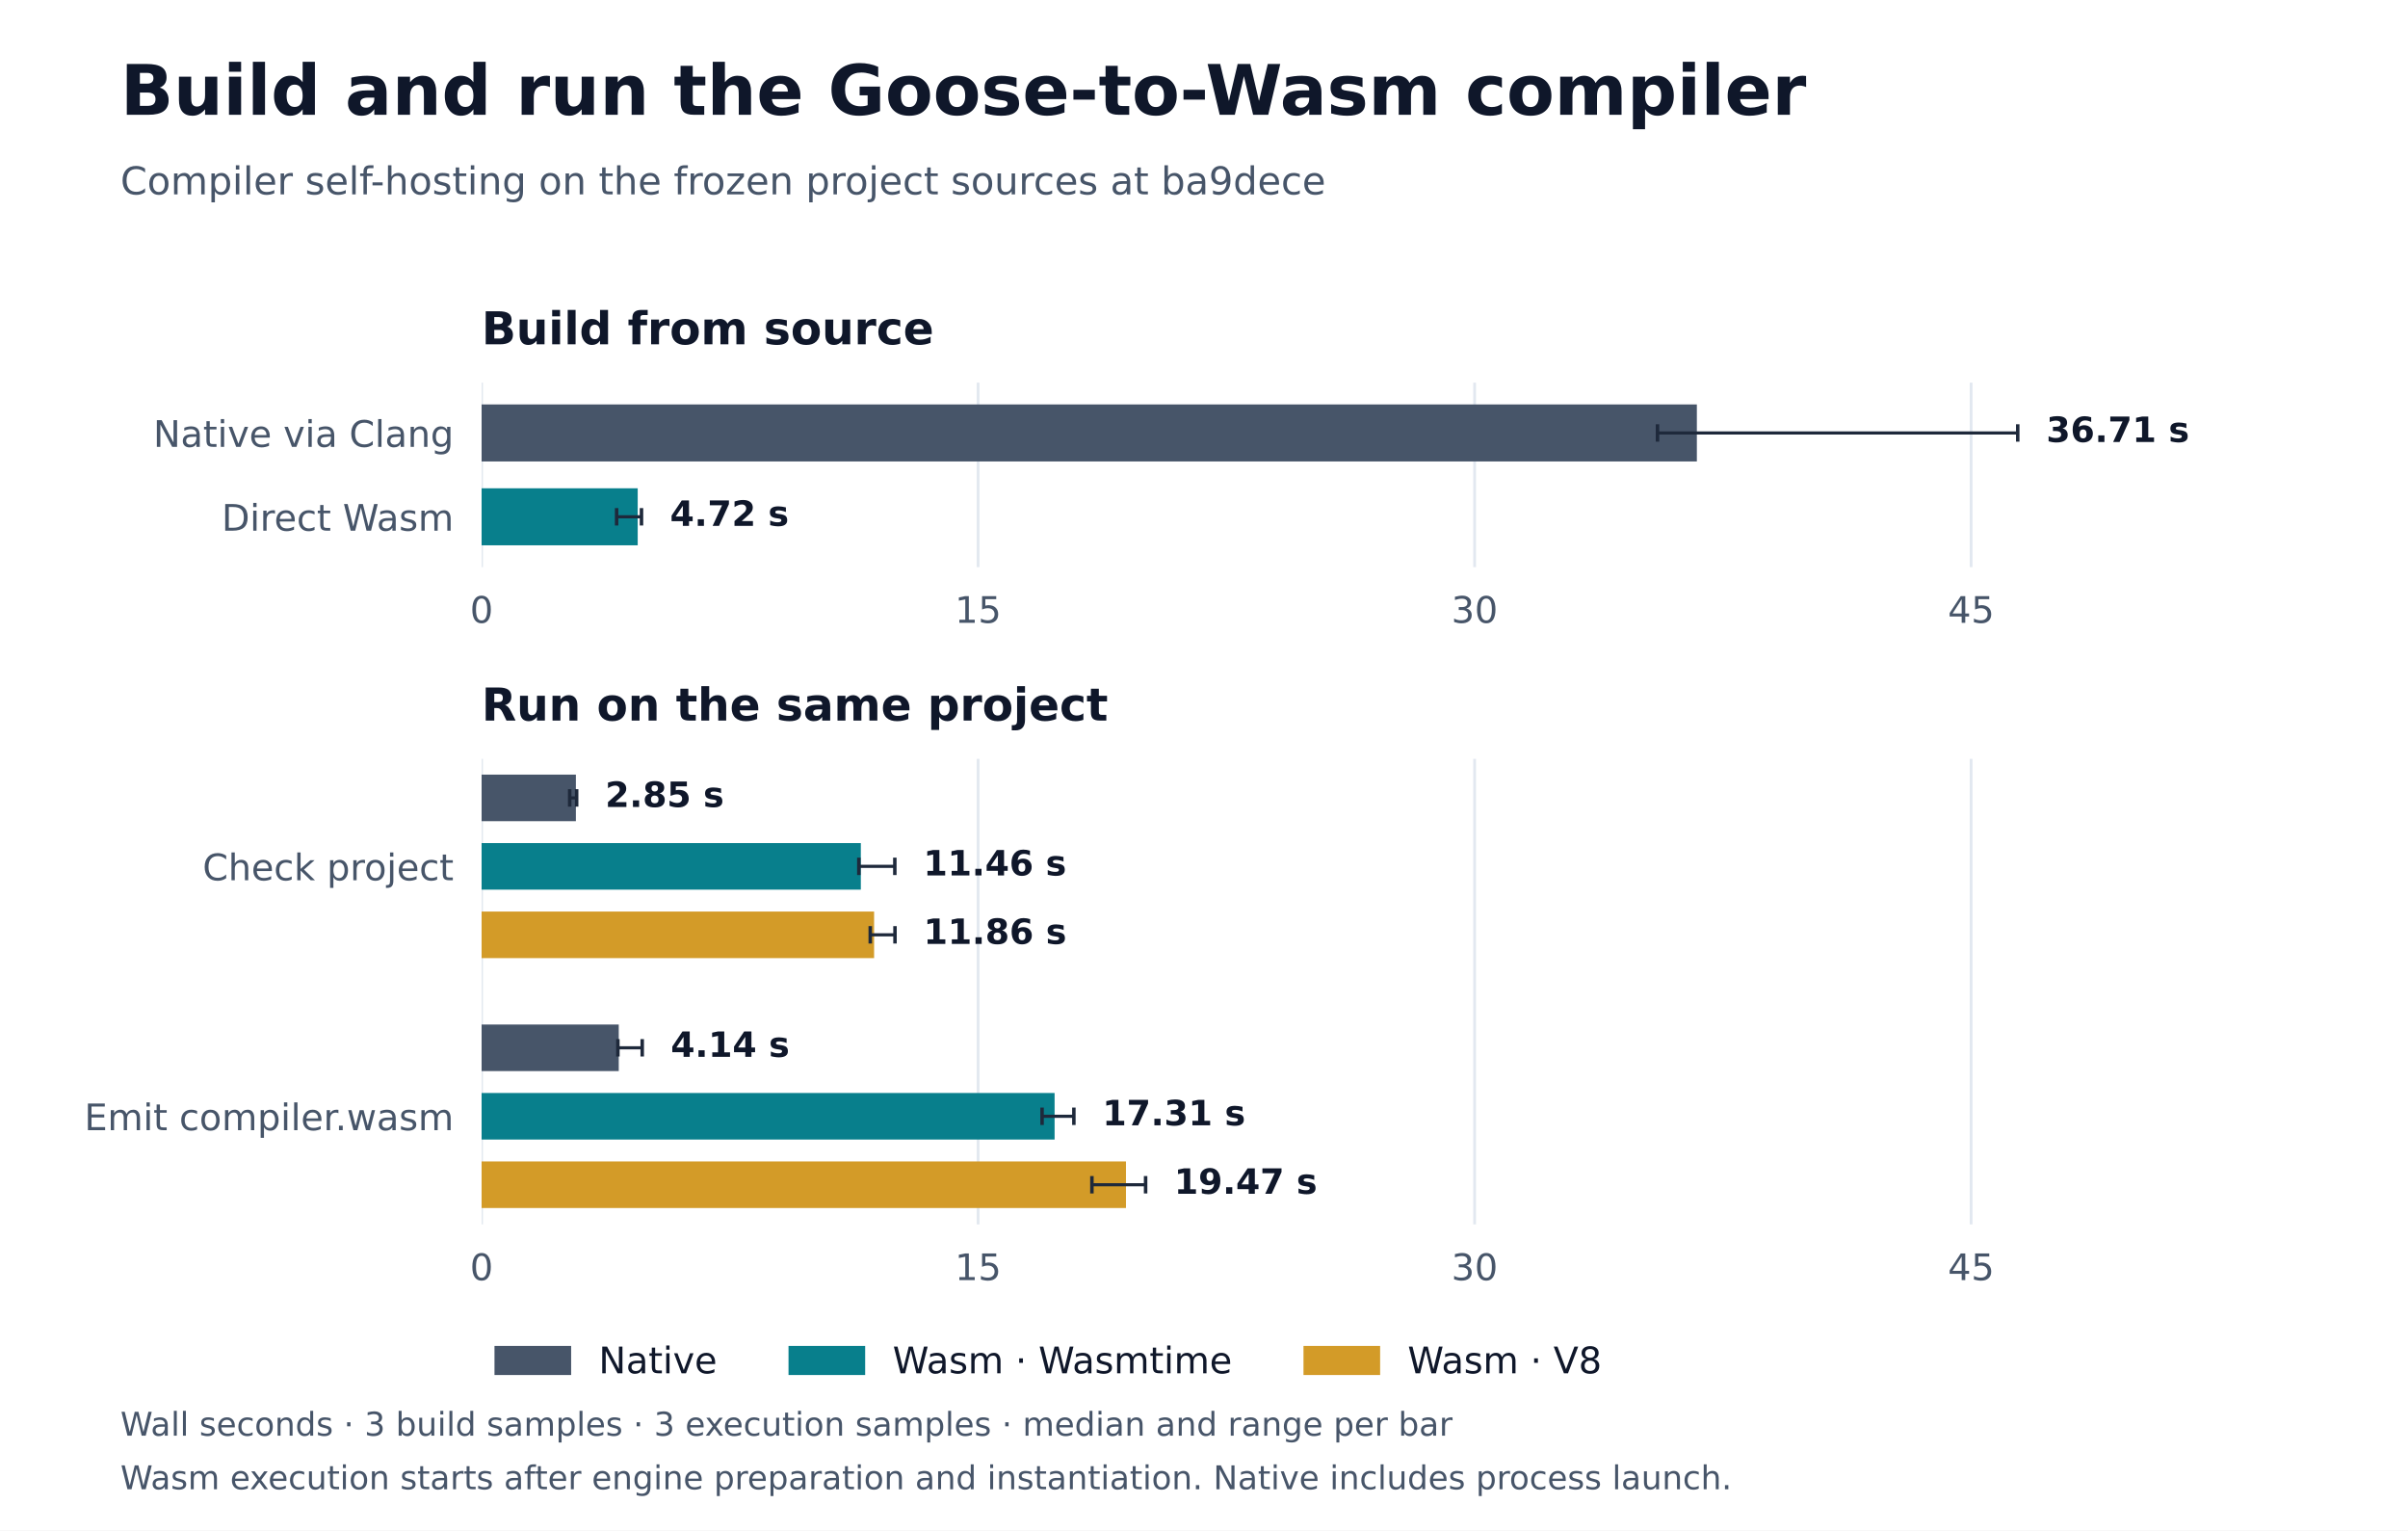
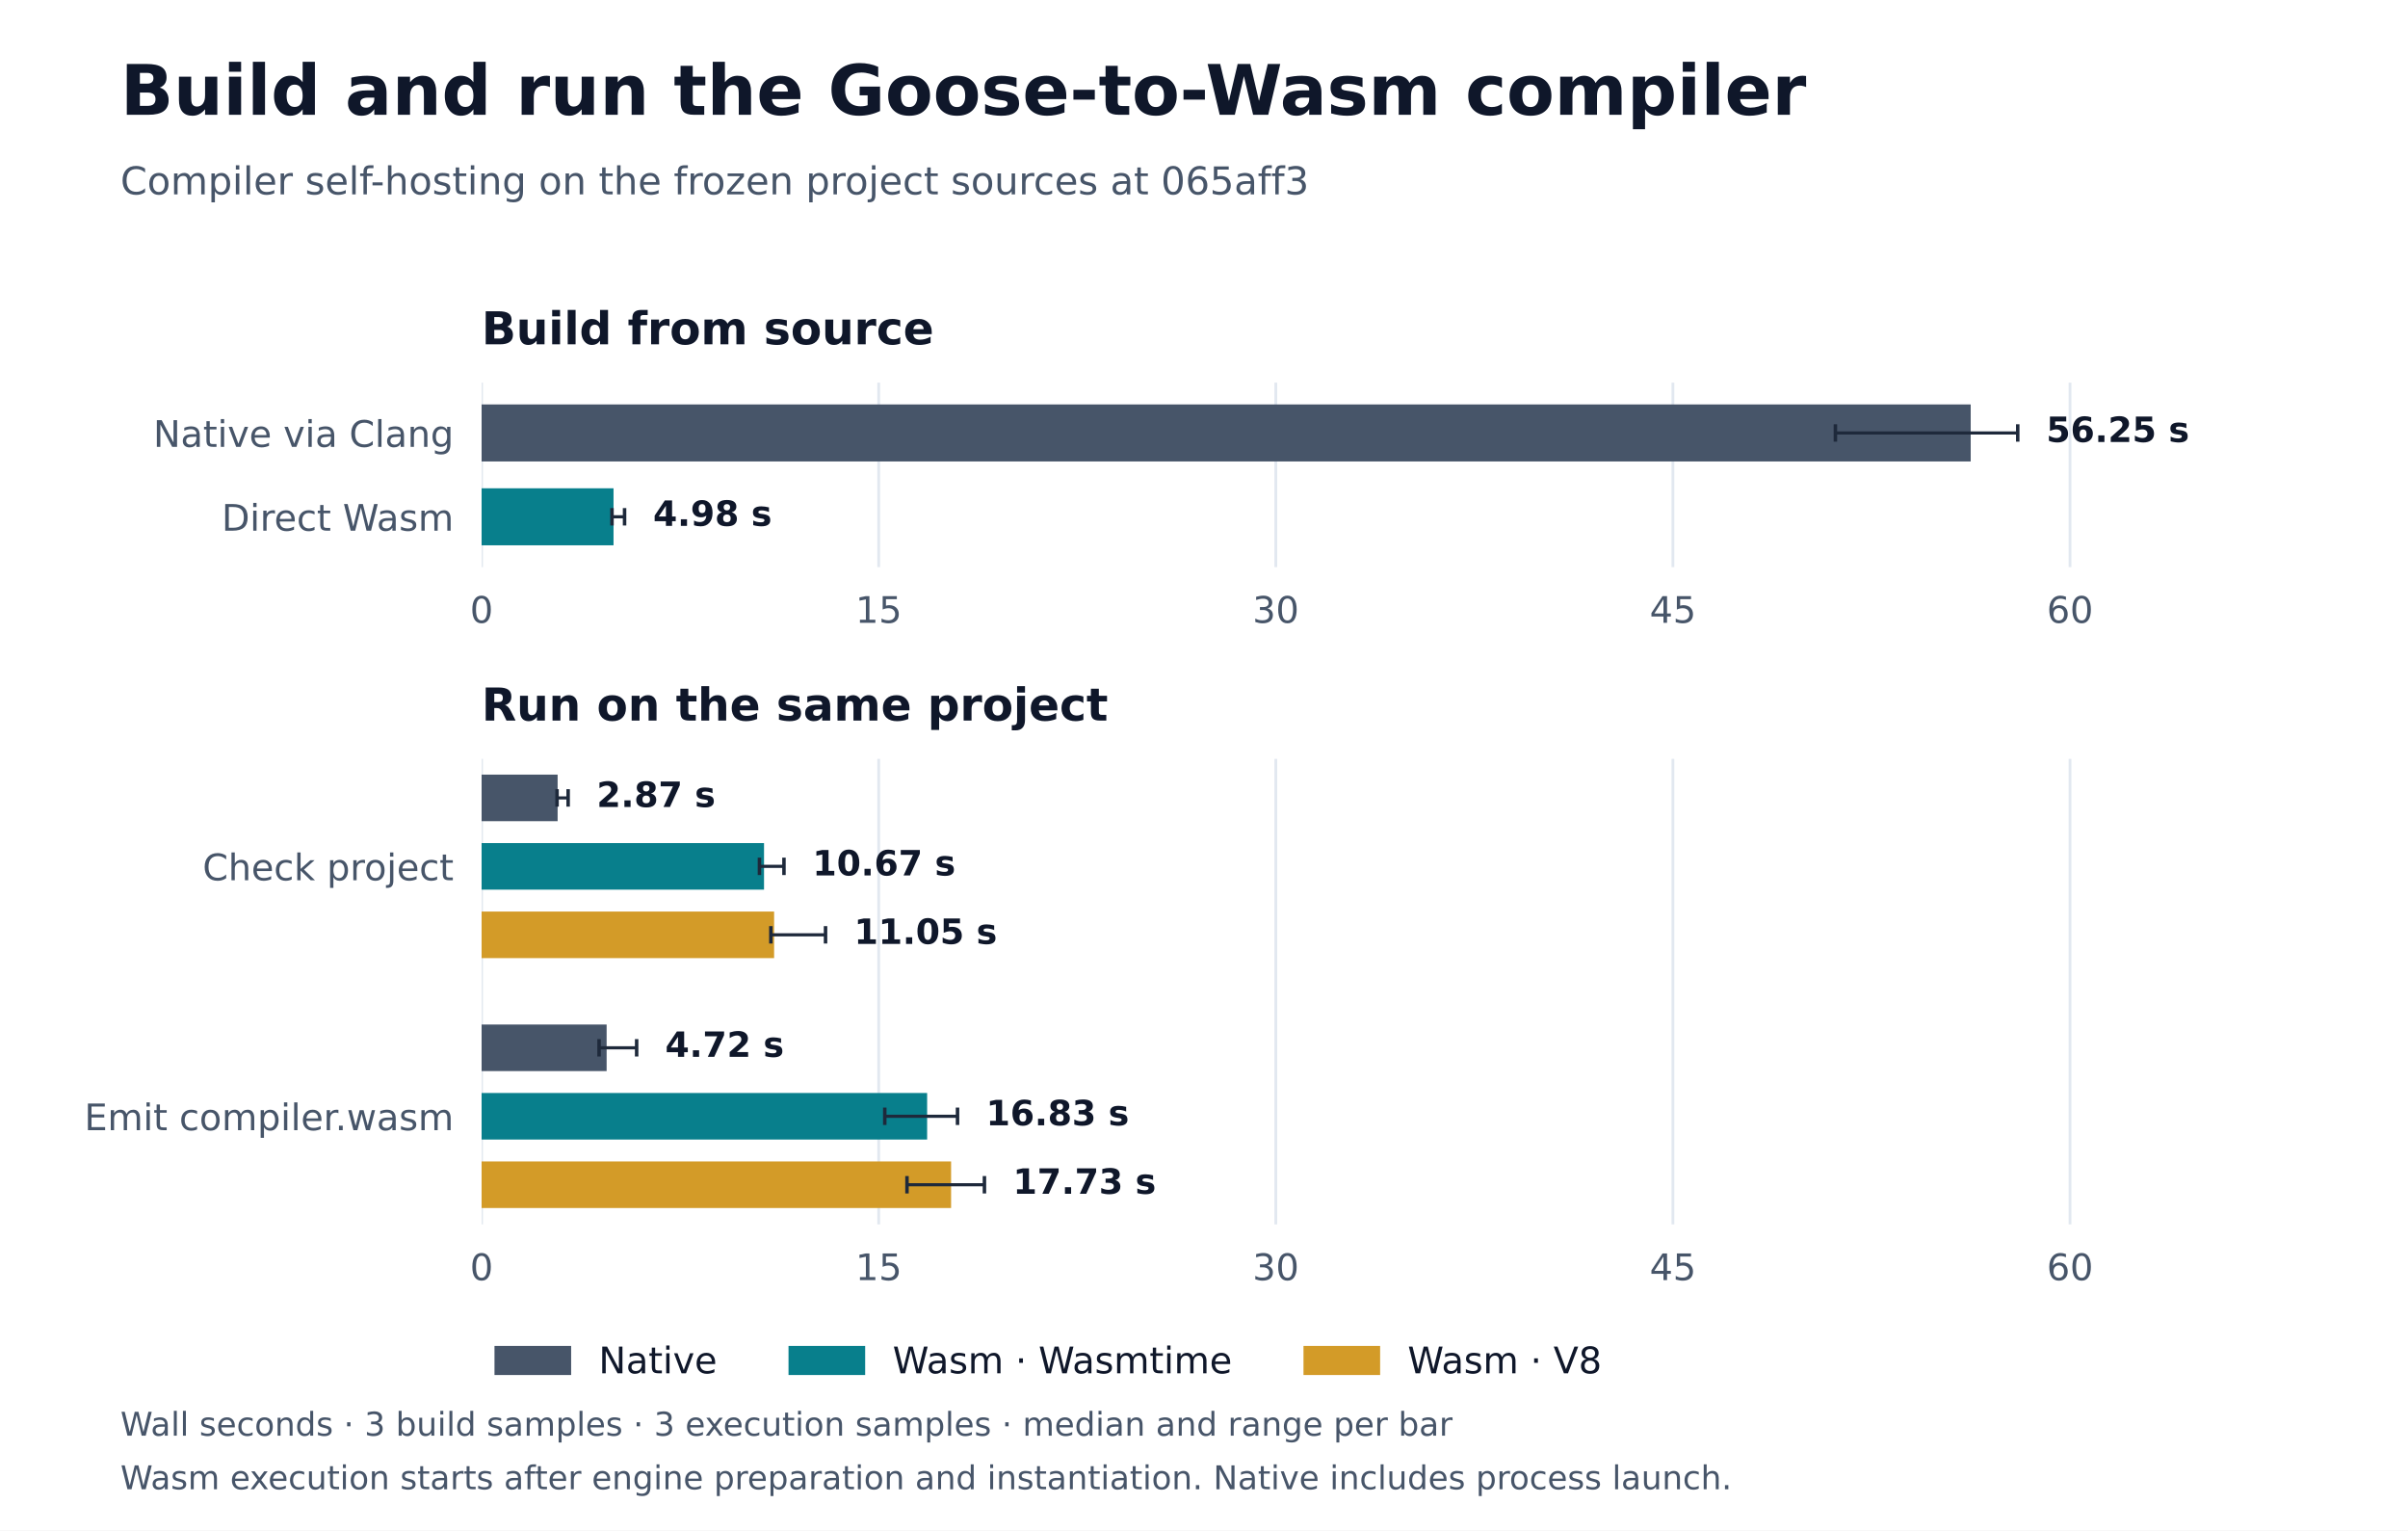
<svg xmlns="http://www.w3.org/2000/svg" xmlns:xlink="http://www.w3.org/1999/xlink" width="691.2pt" height="439.2pt" viewBox="0 0 691.2 439.2" version="1.1">
  <defs>
    <style type="text/css">*{stroke-linejoin: round; stroke-linecap: butt}</style>
  </defs>
  <g id="figure_1">
    <g id="patch_1">
      <path d="M 0 439.2 L 691.2 439.2 L 691.2 0 L 0 0 z " style="fill: #ffffff" />
    </g>
    <g id="axes_1">
      <g id="patch_2">
        <path d="M 138.24 162.735 L 649.728 162.735 L 649.728 109.8 L 138.24 109.8 z " style="fill: #ffffff" />
      </g>
      <g id="matplotlib.axis_1">
        <g id="xtick_1">
          <g id="line2d_1">
            <path d="M 138.24 162.735 L 138.24 109.8 " clip-path="url(#p8ee280f286)" style="fill: none; stroke: #e2e8f0; stroke-width: 0.8; stroke-linecap: square" />
          </g>
          <g id="line2d_2" />
          <g id="text_1">
            <text style="font-size: 10.5px; font-family: 'DejaVu Sans'; text-anchor: middle; fill: #475569" x="138.24" y="178.713" transform="rotate(-0 138.24 178.7125)">0</text>
          </g>
        </g>
        <g id="xtick_2">
          <g id="line2d_3">
-             <path d="M 280.759 162.735 L 280.759 109.8 " clip-path="url(#p8ee280f286)" style="fill: none; stroke: #e2e8f0; stroke-width: 0.8; stroke-linecap: square" />
+             <path d="M 252.226 162.735 L 252.226 109.8 " clip-path="url(#p8ee280f286)" style="fill: none; stroke: #e2e8f0; stroke-width: 0.8; stroke-linecap: square" />
          </g>
          <g id="line2d_4" />
          <g id="text_2">
-             <text style="font-size: 10.5px; font-family: 'DejaVu Sans'; text-anchor: middle; fill: #475569" x="280.759" y="178.713" transform="rotate(-0 280.7588 178.7125)">15</text>
+             <text style="font-size: 10.5px; font-family: 'DejaVu Sans'; text-anchor: middle; fill: #475569" x="252.226" y="178.713" transform="rotate(-0 252.2257 178.7125)">15</text>
          </g>
        </g>
        <g id="xtick_3">
          <g id="line2d_5">
-             <path d="M 423.278 162.735 L 423.278 109.8 " clip-path="url(#p8ee280f286)" style="fill: none; stroke: #e2e8f0; stroke-width: 0.8; stroke-linecap: square" />
+             <path d="M 366.211 162.735 L 366.211 109.8 " clip-path="url(#p8ee280f286)" style="fill: none; stroke: #e2e8f0; stroke-width: 0.8; stroke-linecap: square" />
          </g>
          <g id="line2d_6" />
          <g id="text_3">
-             <text style="font-size: 10.5px; font-family: 'DejaVu Sans'; text-anchor: middle; fill: #475569" x="423.278" y="178.713" transform="rotate(-0 423.2775 178.7125)">30</text>
+             <text style="font-size: 10.5px; font-family: 'DejaVu Sans'; text-anchor: middle; fill: #475569" x="366.211" y="178.713" transform="rotate(-0 366.2115 178.7125)">30</text>
          </g>
        </g>
        <g id="xtick_4">
          <g id="line2d_7">
-             <path d="M 565.796 162.735 L 565.796 109.8 " clip-path="url(#p8ee280f286)" style="fill: none; stroke: #e2e8f0; stroke-width: 0.8; stroke-linecap: square" />
+             <path d="M 480.197 162.735 L 480.197 109.8 " clip-path="url(#p8ee280f286)" style="fill: none; stroke: #e2e8f0; stroke-width: 0.8; stroke-linecap: square" />
          </g>
          <g id="line2d_8" />
          <g id="text_4">
-             <text style="font-size: 10.5px; font-family: 'DejaVu Sans'; text-anchor: middle; fill: #475569" x="565.796" y="178.713" transform="rotate(-0 565.7963 178.7125)">45</text>
+             <text style="font-size: 10.5px; font-family: 'DejaVu Sans'; text-anchor: middle; fill: #475569" x="480.197" y="178.713" transform="rotate(-0 480.1972 178.7125)">45</text>
+           </g>
+         </g>
+         <g id="xtick_5">
+           <g id="line2d_9">
+             <path d="M 594.183 162.735 L 594.183 109.8 " clip-path="url(#p8ee280f286)" style="fill: none; stroke: #e2e8f0; stroke-width: 0.8; stroke-linecap: square" />
+           </g>
+           <g id="line2d_10" />
+           <g id="text_5">
+             <text style="font-size: 10.5px; font-family: 'DejaVu Sans'; text-anchor: middle; fill: #475569" x="594.183" y="178.713" transform="rotate(-0 594.1829 178.7125)">60</text>
          </g>
        </g>
      </g>
      <g id="matplotlib.axis_2">
        <g id="ytick_1">
-           <g id="line2d_9" />
-           <g id="text_5">
+           <g id="line2d_11" />
+           <g id="text_6">
            <text style="font-size: 10.5px; font-family: 'DejaVu Sans'; text-anchor: end; fill: #475569" x="130.24" y="128.226" transform="rotate(-0 130.24 128.226)">Native via Clang</text>
          </g>
        </g>
        <g id="ytick_2">
-           <g id="line2d_10" />
-           <g id="text_6">
+           <g id="line2d_12" />
+           <g id="text_7">
            <text style="font-size: 10.5px; font-family: 'DejaVu Sans'; text-anchor: end; fill: #475569" x="130.24" y="152.287" transform="rotate(-0 130.24 152.2874)">Direct Wasm</text>
          </g>
        </g>
      </g>
      <g id="patch_3">
-         <path d="M 138.24 116.056 L 487.072 116.056 L 487.072 132.418 L 138.24 132.418 z " clip-path="url(#p8ee280f286)" style="fill: #475569" />
+         <path d="M 138.24 116.056 L 565.676 116.056 L 565.676 132.418 L 138.24 132.418 z " clip-path="url(#p8ee280f286)" style="fill: #475569" />
      </g>
      <g id="patch_4">
-         <path d="M 138.24 140.117 L 183.049 140.117 L 183.049 156.479 L 138.24 156.479 z " clip-path="url(#p8ee280f286)" style="fill: #087f8c" />
+         <path d="M 138.24 140.117 L 176.109 140.117 L 176.109 156.479 L 138.24 156.479 z " clip-path="url(#p8ee280f286)" style="fill: #087f8c" />
      </g>
      <g id="LineCollection_1">
-         <path d="M 475.774 124.237 L 579.178 124.237 " clip-path="url(#p8ee280f286)" style="fill: none; stroke: #1e293b; stroke-width: 0.9" />
-       </g>
-       <g id="line2d_11">
+         <path d="M 526.841 124.237 L 579.178 124.237 " clip-path="url(#p8ee280f286)" style="fill: none; stroke: #1e293b; stroke-width: 0.9" />
+       </g>
+       <g id="line2d_13">
        <defs>
          <path id="m0acf684bec" d="M 0 2.5 L 0 -2.5 " style="stroke: #1e293b" />
        </defs>
        <g clip-path="url(#p8ee280f286)">
-           <use xlink:href="#m0acf684bec" x="475.774" y="124.237" style="fill: #1f77b4; stroke: #1e293b" />
-         </g>
-       </g>
-       <g id="line2d_12">
+           <use xlink:href="#m0acf684bec" x="526.841" y="124.237" style="fill: #1f77b4; stroke: #1e293b" />
+         </g>
+       </g>
+       <g id="line2d_14">
        <g clip-path="url(#p8ee280f286)">
          <use xlink:href="#m0acf684bec" x="579.178" y="124.237" style="fill: #1f77b4; stroke: #1e293b" />
        </g>
      </g>
      <g id="LineCollection_2">
-         <path d="M 176.996 148.298 L 184.135 148.298 " clip-path="url(#p8ee280f286)" style="fill: none; stroke: #1e293b; stroke-width: 0.9" />
-       </g>
-       <g id="line2d_13">
+         <path d="M 175.667 148.298 L 179.277 148.298 " clip-path="url(#p8ee280f286)" style="fill: none; stroke: #1e293b; stroke-width: 0.9" />
+       </g>
+       <g id="line2d_15">
        <g clip-path="url(#p8ee280f286)">
-           <use xlink:href="#m0acf684bec" x="176.996" y="148.298" style="fill: #1f77b4; stroke: #1e293b" />
-         </g>
-       </g>
-       <g id="line2d_14">
+           <use xlink:href="#m0acf684bec" x="175.667" y="148.298" style="fill: #1f77b4; stroke: #1e293b" />
+         </g>
+       </g>
+       <g id="line2d_16">
        <g clip-path="url(#p8ee280f286)">
-           <use xlink:href="#m0acf684bec" x="184.135" y="148.298" style="fill: #1f77b4; stroke: #1e293b" />
-         </g>
-       </g>
-       <g id="text_7">
-         <text style="font-weight: 700; font-size: 10px; font-family: 'DejaVu Sans'; text-anchor: start; fill: #0f172a" x="587.362" y="126.834" transform="rotate(-0 587.3617 126.8345)">36.71 s</text>
+           <use xlink:href="#m0acf684bec" x="179.277" y="148.298" style="fill: #1f77b4; stroke: #1e293b" />
+         </g>
      </g>
      <g id="text_8">
-         <text style="font-weight: 700; font-size: 10px; font-family: 'DejaVu Sans'; text-anchor: start; fill: #0f172a" x="192.319" y="150.896" transform="rotate(-0 192.3187 150.8958)">4.72 s</text>
+         <text style="font-weight: 700; font-size: 10px; font-family: 'DejaVu Sans'; text-anchor: start; fill: #0f172a" x="587.362" y="126.834" transform="rotate(-0 587.3617 126.8345)">56.25 s</text>
      </g>
      <g id="text_9">
+         <text style="font-weight: 700; font-size: 10px; font-family: 'DejaVu Sans'; text-anchor: start; fill: #0f172a" x="187.461" y="150.896" transform="rotate(-0 187.4612 150.8958)">4.98 s</text>
+       </g>
+       <g id="text_10">
        <text style="font-weight: 700; font-size: 13px; font-family: 'DejaVu Sans'; text-anchor: start; fill: #0f172a" x="138.24" y="98.8" transform="rotate(-0 138.24 98.8)">Build from source</text>
      </g>
    </g>
    <g id="axes_2">
      <g id="patch_5">
        <path d="M 138.24 351.36 L 649.728 351.36 L 649.728 217.762 L 138.24 217.762 z " style="fill: #ffffff" />
      </g>
      <g id="matplotlib.axis_3">
-         <g id="xtick_5">
-           <g id="line2d_15">
-             <path d="M 138.24 351.36 L 138.24 217.762 " clip-path="url(#p224face17b)" style="fill: none; stroke: #e2e8f0; stroke-width: 0.8; stroke-linecap: square" />
-           </g>
-           <g id="line2d_16" />
-           <g id="text_10">
-             <text style="font-size: 10.5px; font-family: 'DejaVu Sans'; text-anchor: middle; fill: #475569" x="138.24" y="367.338" transform="rotate(-0 138.24 367.3375)">0</text>
-           </g>
-         </g>
        <g id="xtick_6">
          <g id="line2d_17">
-             <path d="M 280.759 351.36 L 280.759 217.762 " clip-path="url(#p224face17b)" style="fill: none; stroke: #e2e8f0; stroke-width: 0.8; stroke-linecap: square" />
+             <path d="M 138.24 351.36 L 138.24 217.762 " clip-path="url(#p224face17b)" style="fill: none; stroke: #e2e8f0; stroke-width: 0.8; stroke-linecap: square" />
          </g>
          <g id="line2d_18" />
          <g id="text_11">
-             <text style="font-size: 10.5px; font-family: 'DejaVu Sans'; text-anchor: middle; fill: #475569" x="280.759" y="367.338" transform="rotate(-0 280.7588 367.3375)">15</text>
+             <text style="font-size: 10.5px; font-family: 'DejaVu Sans'; text-anchor: middle; fill: #475569" x="138.24" y="367.338" transform="rotate(-0 138.24 367.3375)">0</text>
          </g>
        </g>
        <g id="xtick_7">
          <g id="line2d_19">
-             <path d="M 423.278 351.36 L 423.278 217.762 " clip-path="url(#p224face17b)" style="fill: none; stroke: #e2e8f0; stroke-width: 0.8; stroke-linecap: square" />
+             <path d="M 252.226 351.36 L 252.226 217.762 " clip-path="url(#p224face17b)" style="fill: none; stroke: #e2e8f0; stroke-width: 0.8; stroke-linecap: square" />
          </g>
          <g id="line2d_20" />
          <g id="text_12">
-             <text style="font-size: 10.5px; font-family: 'DejaVu Sans'; text-anchor: middle; fill: #475569" x="423.278" y="367.338" transform="rotate(-0 423.2775 367.3375)">30</text>
+             <text style="font-size: 10.5px; font-family: 'DejaVu Sans'; text-anchor: middle; fill: #475569" x="252.226" y="367.338" transform="rotate(-0 252.2257 367.3375)">15</text>
          </g>
        </g>
        <g id="xtick_8">
          <g id="line2d_21">
-             <path d="M 565.796 351.36 L 565.796 217.762 " clip-path="url(#p224face17b)" style="fill: none; stroke: #e2e8f0; stroke-width: 0.8; stroke-linecap: square" />
+             <path d="M 366.211 351.36 L 366.211 217.762 " clip-path="url(#p224face17b)" style="fill: none; stroke: #e2e8f0; stroke-width: 0.8; stroke-linecap: square" />
          </g>
          <g id="line2d_22" />
          <g id="text_13">
-             <text style="font-size: 10.5px; font-family: 'DejaVu Sans'; text-anchor: middle; fill: #475569" x="565.796" y="367.338" transform="rotate(-0 565.7963 367.3375)">45</text>
+             <text style="font-size: 10.5px; font-family: 'DejaVu Sans'; text-anchor: middle; fill: #475569" x="366.211" y="367.338" transform="rotate(-0 366.2115 367.3375)">30</text>
+           </g>
+         </g>
+         <g id="xtick_9">
+           <g id="line2d_23">
+             <path d="M 480.197 351.36 L 480.197 217.762 " clip-path="url(#p224face17b)" style="fill: none; stroke: #e2e8f0; stroke-width: 0.8; stroke-linecap: square" />
+           </g>
+           <g id="line2d_24" />
+           <g id="text_14">
+             <text style="font-size: 10.5px; font-family: 'DejaVu Sans'; text-anchor: middle; fill: #475569" x="480.197" y="367.338" transform="rotate(-0 480.1972 367.3375)">45</text>
+           </g>
+         </g>
+         <g id="xtick_10">
+           <g id="line2d_25">
+             <path d="M 594.183 351.36 L 594.183 217.762 " clip-path="url(#p224face17b)" style="fill: none; stroke: #e2e8f0; stroke-width: 0.8; stroke-linecap: square" />
+           </g>
+           <g id="line2d_26" />
+           <g id="text_15">
+             <text style="font-size: 10.5px; font-family: 'DejaVu Sans'; text-anchor: middle; fill: #475569" x="594.183" y="367.338" transform="rotate(-0 594.1829 367.3375)">60</text>
          </g>
        </g>
      </g>
      <g id="matplotlib.axis_4">
        <g id="ytick_3">
-           <g id="line2d_23" />
-           <g id="text_14">
+           <g id="line2d_27" />
+           <g id="text_16">
            <text style="font-size: 10.5px; font-family: 'DejaVu Sans'; text-anchor: end; fill: #475569" x="130.24" y="252.597" transform="rotate(-0 130.24 252.5967)">Check project</text>
          </g>
        </g>
        <g id="ytick_4">
-           <g id="line2d_24" />
-           <g id="text_15">
+           <g id="line2d_28" />
+           <g id="text_17">
            <text style="font-size: 10.5px; font-family: 'DejaVu Sans'; text-anchor: end; fill: #475569" x="130.24" y="324.307" transform="rotate(-0 130.24 324.3073)">Emit compiler.wasm</text>
          </g>
        </g>
      </g>
      <g id="patch_6">
-         <path d="M 138.24 222.281 L 165.303 222.281 L 165.303 235.641 L 138.24 235.641 z " clip-path="url(#p224face17b)" style="fill: #475569" />
+         <path d="M 138.24 222.281 L 160.064 222.281 L 160.064 235.641 L 138.24 235.641 z " clip-path="url(#p224face17b)" style="fill: #475569" />
      </g>
      <g id="patch_7">
-         <path d="M 138.24 241.928 L 247.096 241.928 L 247.096 255.287 L 138.24 255.287 z " clip-path="url(#p224face17b)" style="fill: #087f8c" />
+         <path d="M 138.24 241.928 L 219.308 241.928 L 219.308 255.287 L 138.24 255.287 z " clip-path="url(#p224face17b)" style="fill: #087f8c" />
      </g>
      <g id="patch_8">
-         <path d="M 138.24 261.574 L 250.904 261.574 L 250.904 274.934 L 138.24 274.934 z " clip-path="url(#p224face17b)" style="fill: #d39b28" />
+         <path d="M 138.24 261.574 L 222.202 261.574 L 222.202 274.934 L 138.24 274.934 z " clip-path="url(#p224face17b)" style="fill: #d39b28" />
      </g>
      <g id="patch_9">
-         <path d="M 138.24 293.992 L 177.609 293.992 L 177.609 307.351 L 138.24 307.351 z " clip-path="url(#p224face17b)" style="fill: #475569" />
+         <path d="M 138.24 293.992 L 174.13 293.992 L 174.13 307.351 L 138.24 307.351 z " clip-path="url(#p224face17b)" style="fill: #475569" />
      </g>
      <g id="patch_10">
-         <path d="M 138.24 313.638 L 302.714 313.638 L 302.714 326.998 L 138.24 326.998 z " clip-path="url(#p224face17b)" style="fill: #087f8c" />
+         <path d="M 138.24 313.638 L 266.126 313.638 L 266.126 326.998 L 138.24 326.998 z " clip-path="url(#p224face17b)" style="fill: #087f8c" />
      </g>
      <g id="patch_11">
-         <path d="M 138.24 333.285 L 323.199 333.285 L 323.199 346.645 L 138.24 346.645 z " clip-path="url(#p224face17b)" style="fill: #d39b28" />
+         <path d="M 138.24 333.285 L 273.004 333.285 L 273.004 346.645 L 138.24 346.645 z " clip-path="url(#p224face17b)" style="fill: #d39b28" />
      </g>
      <g id="LineCollection_3">
-         <path d="M 163.526 228.961 L 165.527 228.961 " clip-path="url(#p224face17b)" style="fill: none; stroke: #1e293b; stroke-width: 0.9" />
-       </g>
-       <g id="line2d_25">
-         <g clip-path="url(#p224face17b)">
-           <use xlink:href="#m0acf684bec" x="163.526" y="228.961" style="fill: #1f77b4; stroke: #1e293b" />
-         </g>
-       </g>
-       <g id="line2d_26">
-         <g clip-path="url(#p224face17b)">
-           <use xlink:href="#m0acf684bec" x="165.527" y="228.961" style="fill: #1f77b4; stroke: #1e293b" />
+         <path d="M 159.897 228.961 L 163.08 228.961 " clip-path="url(#p224face17b)" style="fill: none; stroke: #1e293b; stroke-width: 0.9" />
+       </g>
+       <g id="line2d_29">
+         <g clip-path="url(#p224face17b)">
+           <use xlink:href="#m0acf684bec" x="159.897" y="228.961" style="fill: #1f77b4; stroke: #1e293b" />
+         </g>
+       </g>
+       <g id="line2d_30">
+         <g clip-path="url(#p224face17b)">
+           <use xlink:href="#m0acf684bec" x="163.08" y="228.961" style="fill: #1f77b4; stroke: #1e293b" />
        </g>
      </g>
      <g id="LineCollection_4">
-         <path d="M 246.521 248.608 L 256.854 248.608 " clip-path="url(#p224face17b)" style="fill: none; stroke: #1e293b; stroke-width: 0.9" />
-       </g>
-       <g id="line2d_27">
-         <g clip-path="url(#p224face17b)">
-           <use xlink:href="#m0acf684bec" x="246.521" y="248.608" style="fill: #1f77b4; stroke: #1e293b" />
-         </g>
-       </g>
-       <g id="line2d_28">
-         <g clip-path="url(#p224face17b)">
-           <use xlink:href="#m0acf684bec" x="256.854" y="248.608" style="fill: #1f77b4; stroke: #1e293b" />
+         <path d="M 217.992 248.608 L 225.029 248.608 " clip-path="url(#p224face17b)" style="fill: none; stroke: #1e293b; stroke-width: 0.9" />
+       </g>
+       <g id="line2d_31">
+         <g clip-path="url(#p224face17b)">
+           <use xlink:href="#m0acf684bec" x="217.992" y="248.608" style="fill: #1f77b4; stroke: #1e293b" />
+         </g>
+       </g>
+       <g id="line2d_32">
+         <g clip-path="url(#p224face17b)">
+           <use xlink:href="#m0acf684bec" x="225.029" y="248.608" style="fill: #1f77b4; stroke: #1e293b" />
        </g>
      </g>
      <g id="LineCollection_5">
-         <path d="M 249.798 268.254 L 256.902 268.254 " clip-path="url(#p224face17b)" style="fill: none; stroke: #1e293b; stroke-width: 0.9" />
-       </g>
-       <g id="line2d_29">
-         <g clip-path="url(#p224face17b)">
-           <use xlink:href="#m0acf684bec" x="249.798" y="268.254" style="fill: #1f77b4; stroke: #1e293b" />
-         </g>
-       </g>
-       <g id="line2d_30">
-         <g clip-path="url(#p224face17b)">
-           <use xlink:href="#m0acf684bec" x="256.902" y="268.254" style="fill: #1f77b4; stroke: #1e293b" />
+         <path d="M 221.269 268.254 L 236.965 268.254 " clip-path="url(#p224face17b)" style="fill: none; stroke: #1e293b; stroke-width: 0.9" />
+       </g>
+       <g id="line2d_33">
+         <g clip-path="url(#p224face17b)">
+           <use xlink:href="#m0acf684bec" x="221.269" y="268.254" style="fill: #1f77b4; stroke: #1e293b" />
+         </g>
+       </g>
+       <g id="line2d_34">
+         <g clip-path="url(#p224face17b)">
+           <use xlink:href="#m0acf684bec" x="236.965" y="268.254" style="fill: #1f77b4; stroke: #1e293b" />
        </g>
      </g>
      <g id="LineCollection_6">
-         <path d="M 177.361 300.671 L 184.345 300.671 " clip-path="url(#p224face17b)" style="fill: none; stroke: #1e293b; stroke-width: 0.9" />
-       </g>
-       <g id="line2d_31">
-         <g clip-path="url(#p224face17b)">
-           <use xlink:href="#m0acf684bec" x="177.361" y="300.671" style="fill: #1f77b4; stroke: #1e293b" />
-         </g>
-       </g>
-       <g id="line2d_32">
-         <g clip-path="url(#p224face17b)">
-           <use xlink:href="#m0acf684bec" x="184.345" y="300.671" style="fill: #1f77b4; stroke: #1e293b" />
+         <path d="M 171.955 300.671 L 182.746 300.671 " clip-path="url(#p224face17b)" style="fill: none; stroke: #1e293b; stroke-width: 0.9" />
+       </g>
+       <g id="line2d_35">
+         <g clip-path="url(#p224face17b)">
+           <use xlink:href="#m0acf684bec" x="171.955" y="300.671" style="fill: #1f77b4; stroke: #1e293b" />
+         </g>
+       </g>
+       <g id="line2d_36">
+         <g clip-path="url(#p224face17b)">
+           <use xlink:href="#m0acf684bec" x="182.746" y="300.671" style="fill: #1f77b4; stroke: #1e293b" />
        </g>
      </g>
      <g id="LineCollection_7">
-         <path d="M 299.121 320.318 L 308.245 320.318 " clip-path="url(#p224face17b)" style="fill: none; stroke: #1e293b; stroke-width: 0.9" />
-       </g>
-       <g id="line2d_33">
-         <g clip-path="url(#p224face17b)">
-           <use xlink:href="#m0acf684bec" x="299.121" y="320.318" style="fill: #1f77b4; stroke: #1e293b" />
-         </g>
-       </g>
-       <g id="line2d_34">
-         <g clip-path="url(#p224face17b)">
-           <use xlink:href="#m0acf684bec" x="308.245" y="320.318" style="fill: #1f77b4; stroke: #1e293b" />
+         <path d="M 253.969 320.318 L 274.848 320.318 " clip-path="url(#p224face17b)" style="fill: none; stroke: #1e293b; stroke-width: 0.9" />
+       </g>
+       <g id="line2d_37">
+         <g clip-path="url(#p224face17b)">
+           <use xlink:href="#m0acf684bec" x="253.969" y="320.318" style="fill: #1f77b4; stroke: #1e293b" />
+         </g>
+       </g>
+       <g id="line2d_38">
+         <g clip-path="url(#p224face17b)">
+           <use xlink:href="#m0acf684bec" x="274.848" y="320.318" style="fill: #1f77b4; stroke: #1e293b" />
        </g>
      </g>
      <g id="LineCollection_8">
-         <path d="M 313.426 339.965 L 328.84 339.965 " clip-path="url(#p224face17b)" style="fill: none; stroke: #1e293b; stroke-width: 0.9" />
-       </g>
-       <g id="line2d_35">
-         <g clip-path="url(#p224face17b)">
-           <use xlink:href="#m0acf684bec" x="313.426" y="339.965" style="fill: #1f77b4; stroke: #1e293b" />
-         </g>
-       </g>
-       <g id="line2d_36">
-         <g clip-path="url(#p224face17b)">
-           <use xlink:href="#m0acf684bec" x="328.84" y="339.965" style="fill: #1f77b4; stroke: #1e293b" />
-         </g>
-       </g>
-       <g id="text_16">
-         <text style="font-weight: 700; font-size: 10px; font-family: 'DejaVu Sans'; text-anchor: start; fill: #0f172a" x="173.711" y="231.558" transform="rotate(-0 173.7112 231.5585)">2.85 s</text>
-       </g>
-       <g id="text_17">
-         <text style="font-weight: 700; font-size: 10px; font-family: 'DejaVu Sans'; text-anchor: start; fill: #0f172a" x="265.038" y="251.205" transform="rotate(-0 265.038 251.2052)">11.46 s</text>
+         <path d="M 260.344 339.965 L 282.573 339.965 " clip-path="url(#p224face17b)" style="fill: none; stroke: #1e293b; stroke-width: 0.9" />
+       </g>
+       <g id="line2d_39">
+         <g clip-path="url(#p224face17b)">
+           <use xlink:href="#m0acf684bec" x="260.344" y="339.965" style="fill: #1f77b4; stroke: #1e293b" />
+         </g>
+       </g>
+       <g id="line2d_40">
+         <g clip-path="url(#p224face17b)">
+           <use xlink:href="#m0acf684bec" x="282.573" y="339.965" style="fill: #1f77b4; stroke: #1e293b" />
+         </g>
      </g>
      <g id="text_18">
-         <text style="font-weight: 700; font-size: 10px; font-family: 'DejaVu Sans'; text-anchor: start; fill: #0f172a" x="265.086" y="270.852" transform="rotate(-0 265.0857 270.8519)">11.86 s</text>
+         <text style="font-weight: 700; font-size: 10px; font-family: 'DejaVu Sans'; text-anchor: start; fill: #0f172a" x="171.263" y="231.558" transform="rotate(-0 171.2634 231.5585)">2.87 s</text>
      </g>
      <g id="text_19">
-         <text style="font-weight: 700; font-size: 10px; font-family: 'DejaVu Sans'; text-anchor: start; fill: #0f172a" x="192.529" y="303.269" transform="rotate(-0 192.5287 303.2691)">4.14 s</text>
+         <text style="font-weight: 700; font-size: 10px; font-family: 'DejaVu Sans'; text-anchor: start; fill: #0f172a" x="233.213" y="251.205" transform="rotate(-0 233.2125 251.2052)">10.67 s</text>
      </g>
      <g id="text_20">
-         <text style="font-weight: 700; font-size: 10px; font-family: 'DejaVu Sans'; text-anchor: start; fill: #0f172a" x="316.429" y="322.916" transform="rotate(-0 316.4285 322.9158)">17.31 s</text>
+         <text style="font-weight: 700; font-size: 10px; font-family: 'DejaVu Sans'; text-anchor: start; fill: #0f172a" x="245.149" y="270.852" transform="rotate(-0 245.1492 270.8519)">11.05 s</text>
      </g>
      <g id="text_21">
-         <text style="font-weight: 700; font-size: 10px; font-family: 'DejaVu Sans'; text-anchor: start; fill: #0f172a" x="337.024" y="342.563" transform="rotate(-0 337.0242 342.5625)">19.47 s</text>
+         <text style="font-weight: 700; font-size: 10px; font-family: 'DejaVu Sans'; text-anchor: start; fill: #0f172a" x="190.93" y="303.269" transform="rotate(-0 190.9295 303.2691)">4.72 s</text>
      </g>
      <g id="text_22">
+         <text style="font-weight: 700; font-size: 10px; font-family: 'DejaVu Sans'; text-anchor: start; fill: #0f172a" x="283.032" y="322.916" transform="rotate(-0 283.0318 322.9158)">16.83 s</text>
+       </g>
+       <g id="text_23">
+         <text style="font-weight: 700; font-size: 10px; font-family: 'DejaVu Sans'; text-anchor: start; fill: #0f172a" x="290.757" y="342.563" transform="rotate(-0 290.7567 342.5625)">17.73 s</text>
+       </g>
+       <g id="text_24">
        <text style="font-weight: 700; font-size: 13px; font-family: 'DejaVu Sans'; text-anchor: start; fill: #0f172a" x="138.24" y="206.762" transform="rotate(-0 138.24 206.7622)">Run on the same project</text>
      </g>
      <g id="legend_1">
        <g id="patch_12">
          <path d="M 142.44 394.069 L 163.44 394.069 L 163.44 386.719 L 142.44 386.719 z " style="fill: #475569; stroke: #475569; stroke-linejoin: miter" />
        </g>
-         <g id="text_23">
+         <g id="text_25">
          <text style="font-size: 10.5px; font-family: 'DejaVu Sans'; text-anchor: start; fill: #0f172a" x="171.84" y="394.069" transform="rotate(-0 171.84 394.0687)">Native</text>
        </g>
        <g id="patch_13">
          <path d="M 226.839 394.069 L 247.839 394.069 L 247.839 386.719 L 226.839 386.719 z " style="fill: #087f8c; stroke: #087f8c; stroke-linejoin: miter" />
        </g>
-         <g id="text_24">
+         <g id="text_26">
          <text style="font-size: 10.5px; font-family: 'DejaVu Sans'; text-anchor: start; fill: #0f172a" x="256.239" y="394.069" transform="rotate(-0 256.2387 394.0687)">Wasm · Wasmtime</text>
        </g>
        <g id="patch_14">
          <path d="M 374.657 394.069 L 395.657 394.069 L 395.657 386.719 L 374.657 386.719 z " style="fill: #d39b28; stroke: #d39b28; stroke-linejoin: miter" />
        </g>
-         <g id="text_25">
+         <g id="text_27">
          <text style="font-size: 10.5px; font-family: 'DejaVu Sans'; text-anchor: start; fill: #0f172a" x="404.057" y="394.069" transform="rotate(-0 404.0573 394.0687)">Wasm · V8</text>
        </g>
      </g>
    </g>
-     <g id="text_26">
+     <g id="text_28">
      <text style="font-weight: 700; font-size: 20px; font-family: 'DejaVu Sans'; text-anchor: start; fill: #0f172a" x="34.56" y="32.94" transform="rotate(-0 34.56 32.94)">Build and run the Goose-to-Wasm compiler</text>
    </g>
-     <g id="text_27">
-       <text style="font-size: 11px; font-family: 'DejaVu Sans'; text-anchor: start; fill: #475569" x="34.56" y="55.778" transform="rotate(-0 34.56 55.7784)">Compiler self-hosting on the frozen project sources at ba9dece</text>
-     </g>
-     <g id="text_28">
+     <g id="text_29">
+       <text style="font-size: 11px; font-family: 'DejaVu Sans'; text-anchor: start; fill: #475569" x="34.56" y="55.778" transform="rotate(-0 34.56 55.7784)">Compiler self-hosting on the frozen project sources at 065aff3</text>
+     </g>
+     <g id="text_30">
      <text style="font-size: 9.4px; font-family: 'DejaVu Sans'; text-anchor: start; fill: #475569" x="34.56" y="411.97" transform="rotate(-0 34.56 411.9696)">Wall seconds · 3 build samples · 3 execution samples · median and range per bar</text>
    </g>
-     <g id="text_29">
+     <g id="text_31">
      <text style="font-size: 9.4px; font-family: 'DejaVu Sans'; text-anchor: start; fill: #475569" x="34.56" y="427.342" transform="rotate(-0 34.56 427.3416)">Wasm execution starts after engine preparation and instantiation. Native includes process launch.</text>
    </g>
  </g>
  <defs>
    <clipPath id="p8ee280f286">
      <rect x="138.24" y="109.8" width="511.488" height="52.935" />
    </clipPath>
    <clipPath id="p224face17b">
      <rect x="138.24" y="217.762" width="511.488" height="133.598" />
    </clipPath>
  </defs>
</svg>
